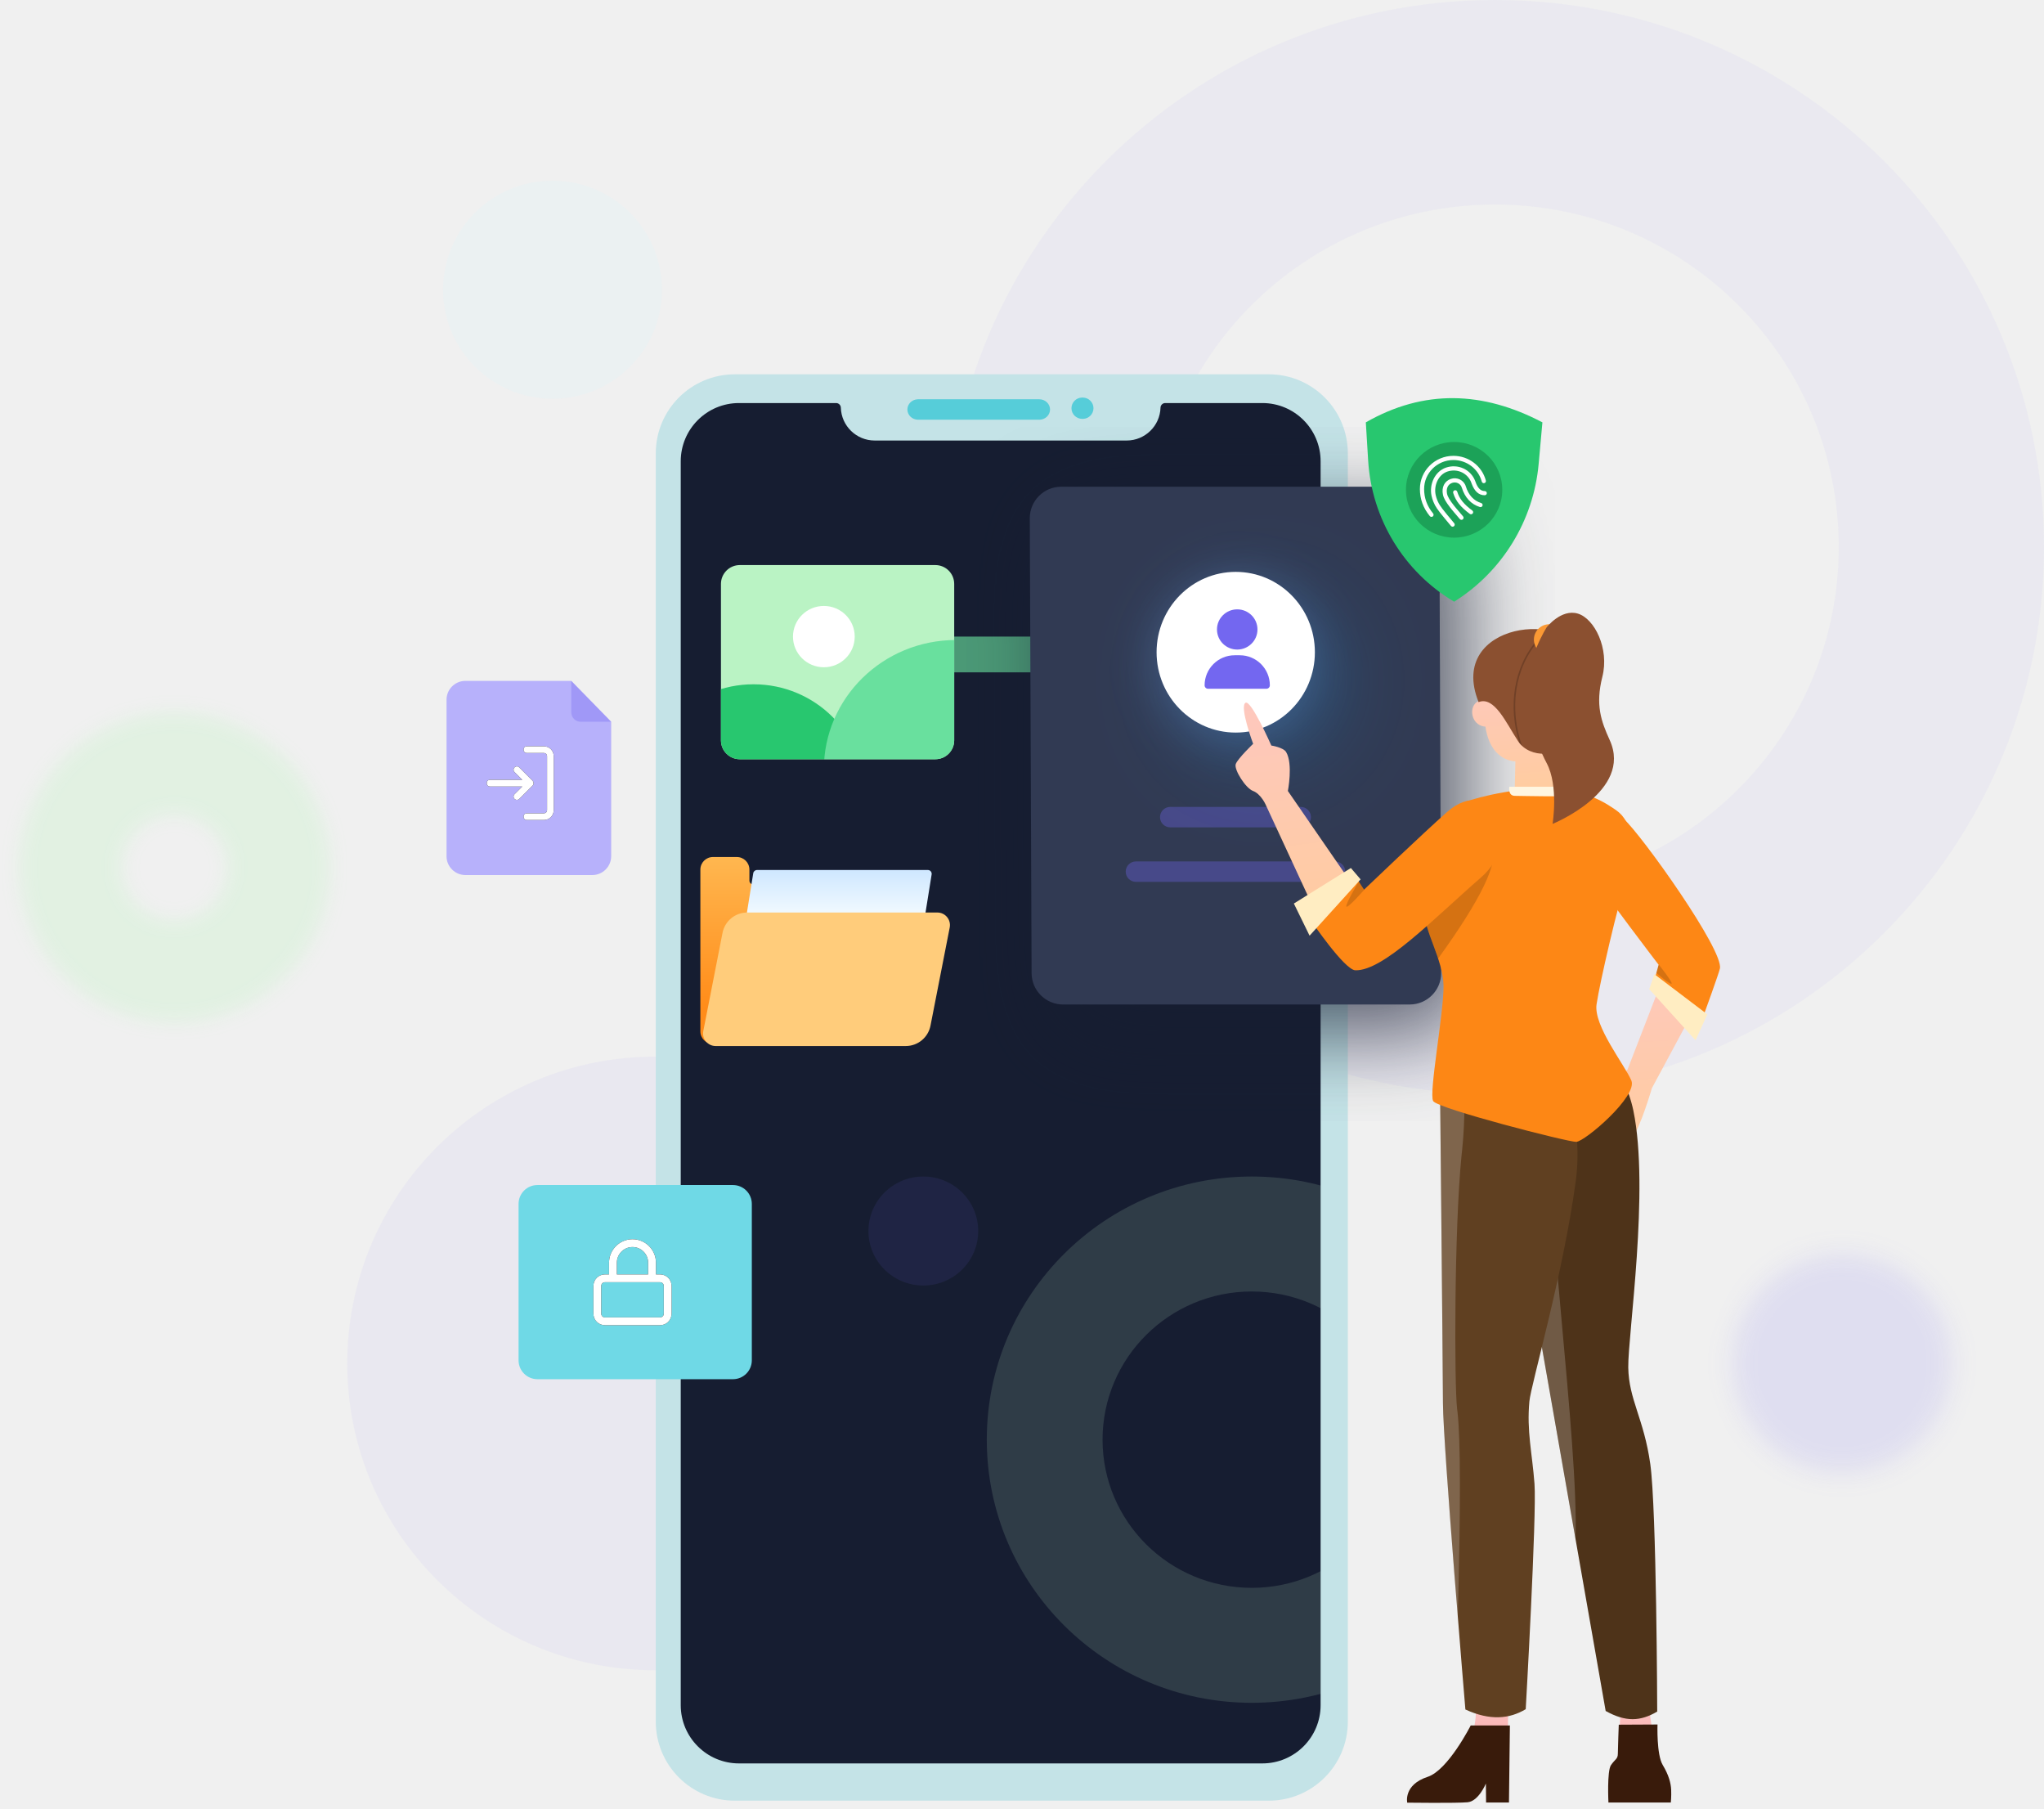
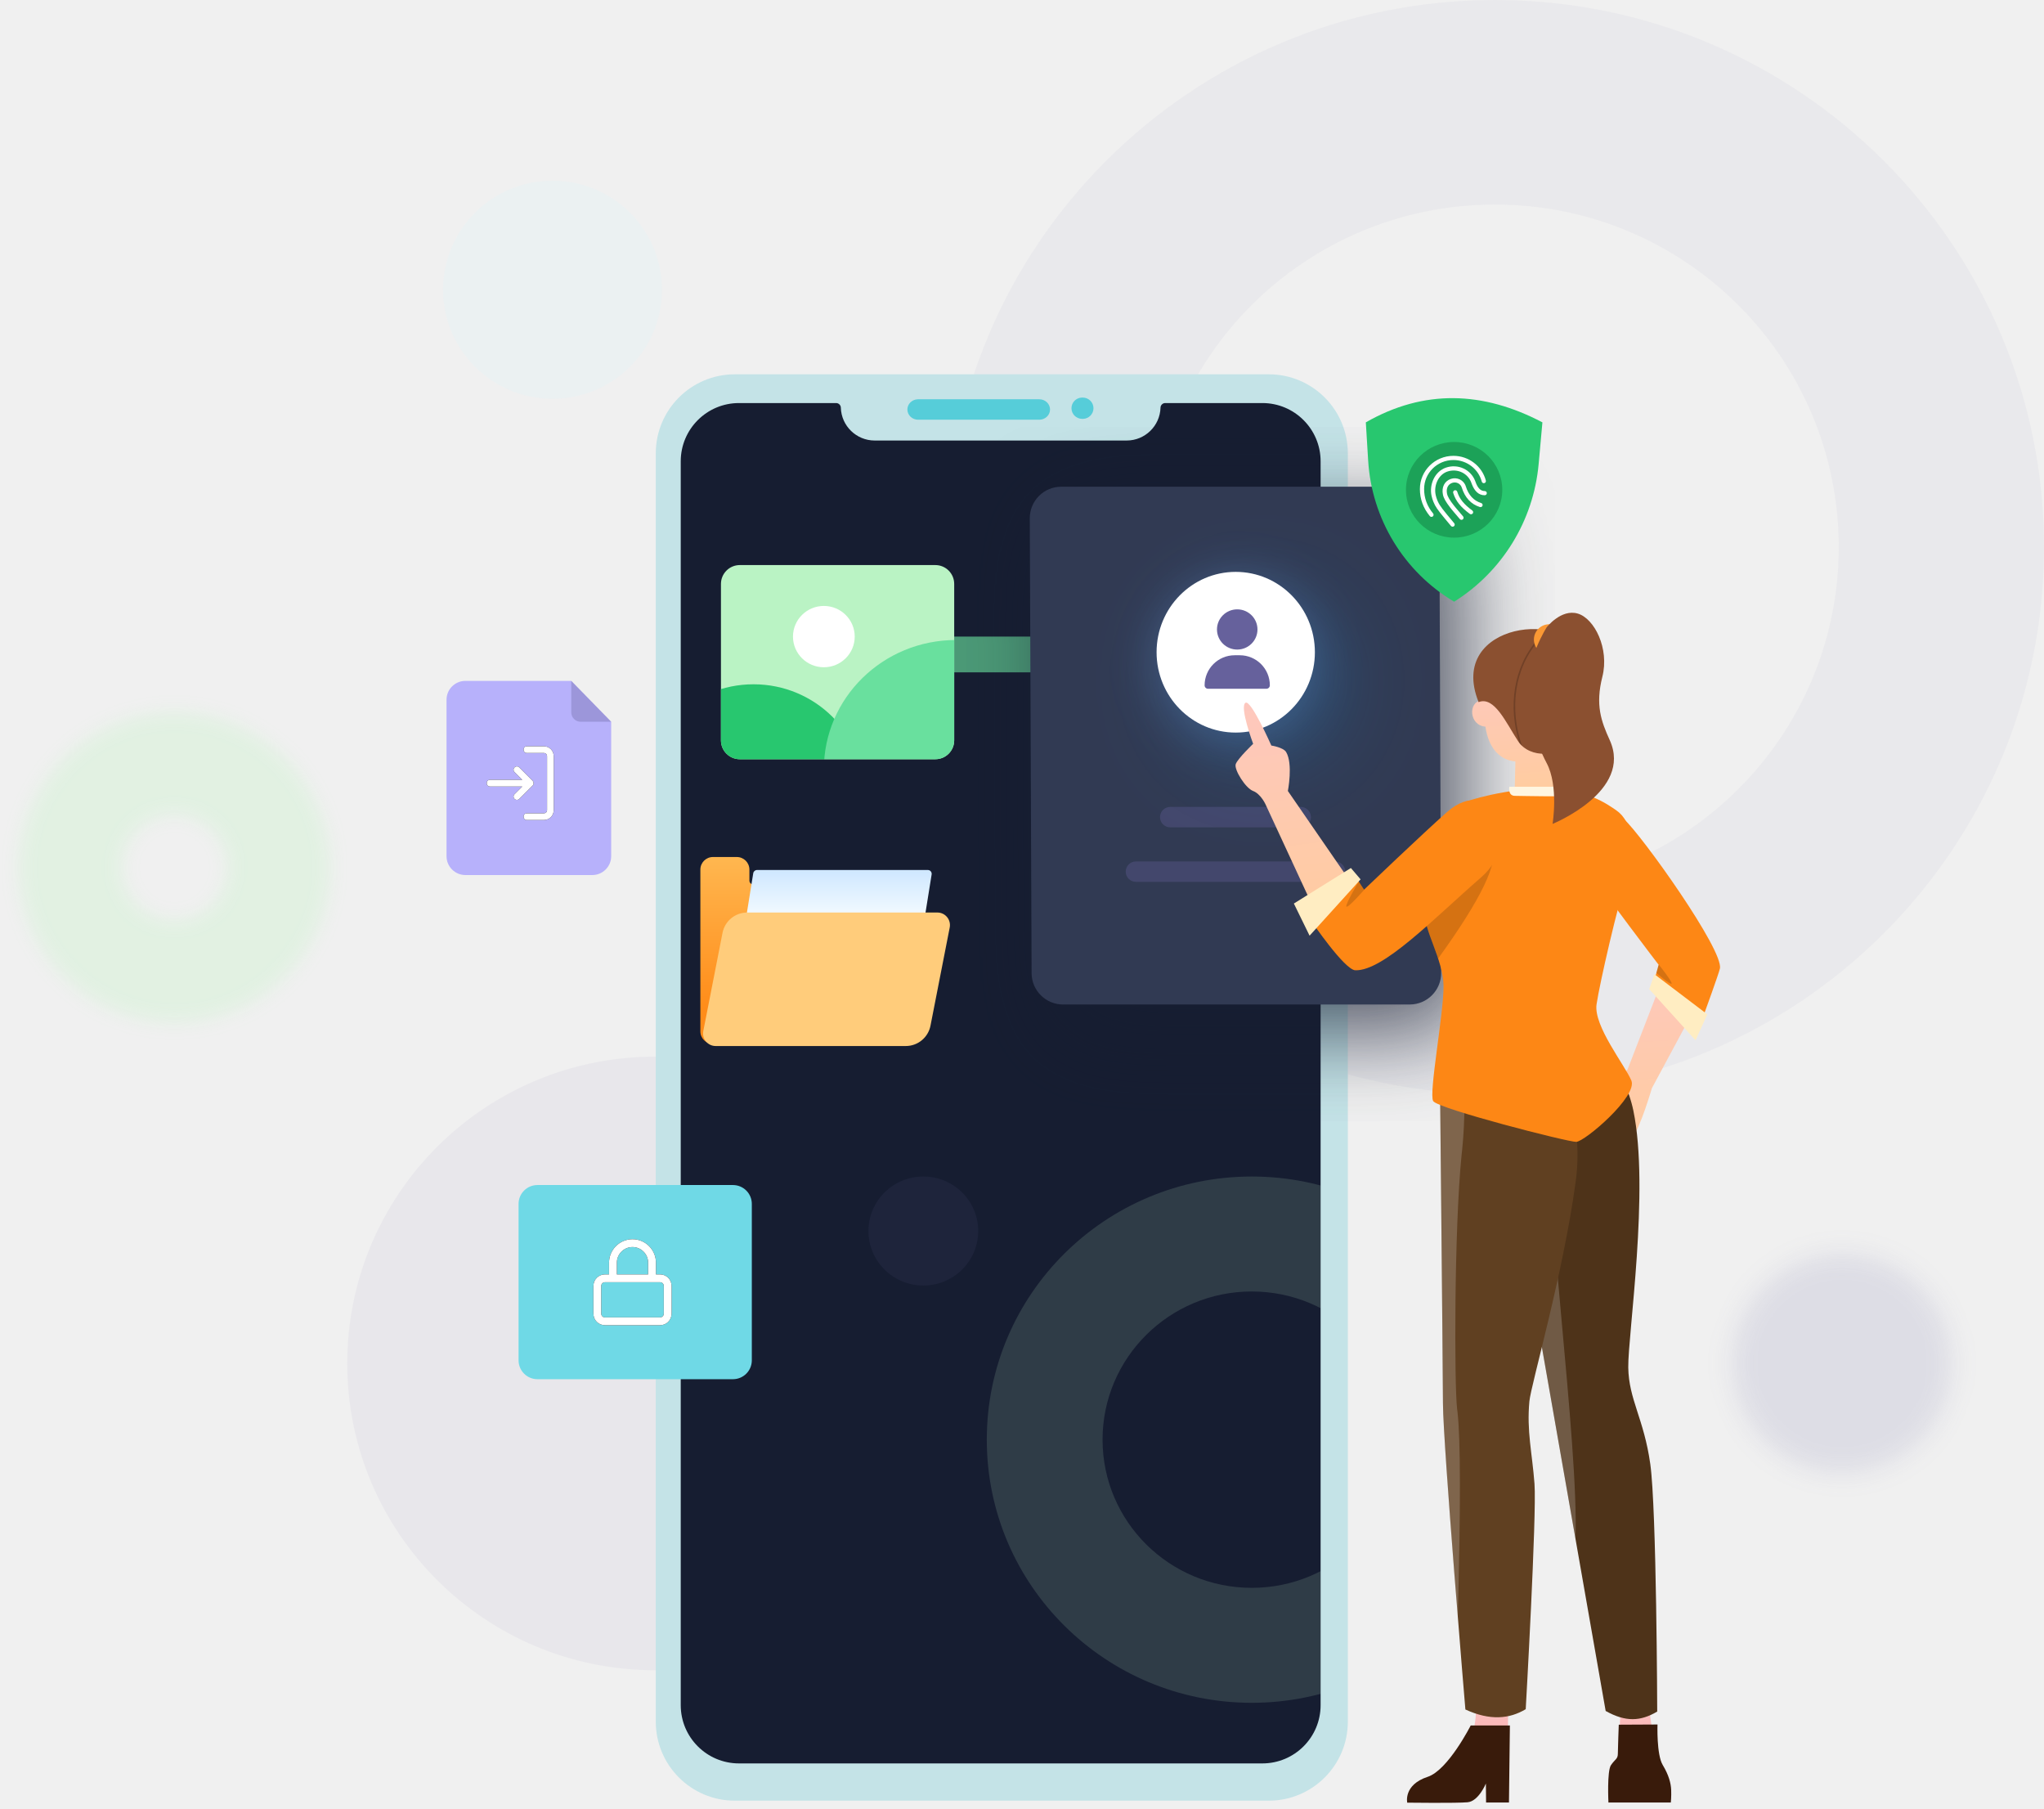
<svg xmlns="http://www.w3.org/2000/svg" width="650" height="575" viewBox="0 0 650 575" fill="none">
  <g id="Illustration">
    <g id="Shape">
-       <path id="Oval" opacity="0.053" fill-rule="evenodd" clip-rule="evenodd" d="M650 173.93C650 77.871 571.829 0 475.402 0C378.974 0 300.804 77.871 300.804 173.93C300.804 269.988 378.974 347.859 475.402 347.859C571.829 347.859 650 269.988 650 173.93ZM366.074 173.93C366.074 113.781 415.022 65.02 475.402 65.02C535.782 65.02 584.729 113.781 584.729 173.93C584.729 234.078 535.782 282.839 475.402 282.839C415.022 282.839 366.074 234.078 366.074 173.93Z" fill="#7367F0" />
+       <path id="Oval" opacity="0.053" fill-rule="evenodd" clip-rule="evenodd" d="M650 173.93C650 77.871 571.829 0 475.402 0C378.974 0 300.804 77.871 300.804 173.93C300.804 269.988 378.974 347.859 475.402 347.859C571.829 347.859 650 269.988 650 173.93ZM366.074 173.93C366.074 113.781 415.022 65.02 475.402 65.02C535.782 65.02 584.729 113.781 584.729 173.93C584.729 234.078 535.782 282.839 475.402 282.839C415.022 282.839 366.074 234.078 366.074 173.93Z" fill="#66619c" />
      <g id="Oval_2" opacity="0.141" filter="url(#filter0_f)">
        <path fill-rule="evenodd" clip-rule="evenodd" d="M104.993 275.795C104.993 248.563 82.833 226.488 55.497 226.488C28.16 226.488 6 248.563 6 275.795C6 303.027 28.16 325.102 55.497 325.102C82.833 325.102 104.993 303.027 104.993 275.795ZM38.635 275.795C38.635 266.518 46.184 258.998 55.497 258.998C64.809 258.998 72.358 266.518 72.358 275.795C72.358 285.072 64.809 292.592 55.497 292.592C46.184 292.592 38.635 285.072 38.635 275.795Z" fill="#8BF78F" />
      </g>
-       <ellipse id="Oval_3" cx="208.338" cy="433.469" rx="97.905" ry="97.531" fill="#7367F0" fill-opacity="0.061" />
+       <ellipse id="Oval_3" cx="208.338" cy="433.469" rx="97.905" ry="97.531" fill="#66619c" fill-opacity="0.061" />
      <ellipse id="Oval_4" opacity="0.141" cx="175.702" cy="92.112" rx="34.811" ry="34.678" fill="#CEF5FF" />
      <g id="Oval_5" filter="url(#filter1_f)">
-         <ellipse cx="585.818" cy="433.469" rx="34.811" ry="34.678" fill="#7367F0" fill-opacity="0.136" />
+         <ellipse cx="585.818" cy="433.469" rx="34.811" ry="34.678" fill="#66619c" fill-opacity="0.136" />
      </g>
    </g>
    <g id="File Organizer">
      <g id="Phone3">
        <path id="Rectangle" fill-rule="evenodd" clip-rule="evenodd" d="M208.539 144.137C208.539 130.254 219.793 119 233.676 119H403.481C417.364 119 428.618 130.254 428.618 144.137V547.336C428.618 561.218 417.364 572.473 403.481 572.473H233.676C219.793 572.473 208.539 561.218 208.539 547.336V144.137Z" fill="#C4E3E7" />
        <g id="Group 48">
          <path id="Rectangle_2" fill-rule="evenodd" clip-rule="evenodd" d="M216.477 146.66C216.477 136.431 224.769 128.138 234.999 128.138H265.888C266.701 128.138 267.366 128.784 267.39 129.597V129.597C267.559 135.419 272.328 140.051 278.153 140.051H358.284C364.108 140.051 368.877 135.419 369.047 129.597V129.597C369.07 128.784 369.736 128.138 370.548 128.138H401.438C411.667 128.138 419.96 136.431 419.96 146.66V542.105C419.96 552.334 411.667 560.627 401.438 560.627H234.999C224.769 560.627 216.477 552.334 216.477 542.105V146.66Z" fill="#161D31" />
          <mask id="mask0" mask-type="alpha" maskUnits="userSpaceOnUse" x="216" y="128" width="204" height="433">
            <path id="Rectangle_3" fill-rule="evenodd" clip-rule="evenodd" d="M216.477 146.66C216.477 136.431 224.769 128.138 234.999 128.138H265.888C266.701 128.138 267.366 128.784 267.39 129.597V129.597C267.559 135.419 272.328 140.051 278.153 140.051H358.284C364.108 140.051 368.877 135.419 369.047 129.597V129.597C369.07 128.784 369.736 128.138 370.548 128.138H401.438C411.667 128.138 419.96 136.431 419.96 146.66V542.105C419.96 552.334 411.667 560.627 401.438 560.627H234.999C224.769 560.627 216.477 552.334 216.477 542.105V146.66Z" fill="white" />
          </mask>
          <g mask="url(#mask0)">
-             <ellipse id="Oval_6" opacity="0.099" cx="293.623" cy="391.368" rx="17.453" ry="17.328" fill="#7367F0" />
+             <ellipse id="Oval_6" opacity="0.099" cx="293.623" cy="391.368" rx="17.453" ry="17.328" fill="#66619c" />
            <path id="Oval_7" opacity="0.141" fill-rule="evenodd" clip-rule="evenodd" d="M398.068 374.04C444.606 374.04 482.333 411.496 482.333 457.7C482.333 503.904 444.606 541.359 398.068 541.359C351.53 541.359 313.803 503.904 313.803 457.7C313.803 411.496 351.53 374.04 398.068 374.04ZM398.068 410.59C371.862 410.59 350.618 431.682 350.618 457.7C350.618 483.717 371.862 504.809 398.068 504.809C424.274 504.809 445.518 483.717 445.518 457.7C445.518 431.682 424.274 410.59 398.068 410.59Z" fill="#C8F5D0" />
            <path id="Rectangle_4" fill-rule="evenodd" clip-rule="evenodd" d="M241.264 208.075C241.264 204.934 243.809 202.389 246.949 202.389H391.019C394.159 202.389 396.704 204.934 396.704 208.075V208.075C396.704 211.215 394.159 213.76 391.019 213.76H246.949C243.809 213.76 241.264 211.215 241.264 208.075V208.075Z" fill="#68DE9E" fill-opacity="0.642" />
          </g>
        </g>
        <path id="Path" d="M330.508 126.939C332.39 126.939 333.916 128.394 333.916 130.188C333.916 131.942 332.457 133.372 330.632 133.435L330.508 133.437H291.962C290.08 133.437 288.554 131.982 288.554 130.188C288.554 128.433 290.013 127.004 291.838 126.941L291.962 126.939H330.508Z" fill="#56CDD9" />
        <path id="Path_2" d="M344.322 126.397C346.205 126.397 347.731 127.913 347.731 129.782C347.731 131.609 346.272 133.099 344.447 133.164L344.322 133.166H344.143C342.261 133.166 340.734 131.651 340.734 129.782C340.734 127.954 342.193 126.465 344.018 126.4L344.143 126.397H344.322Z" fill="#56CDD9" />
      </g>
      <g id="Icon54">
        <g id="Group 37">
          <path id="Rectangle_5" fill-rule="evenodd" clip-rule="evenodd" d="M222.72 276.463C222.72 274.254 224.511 272.463 226.72 272.463L234.313 272.463C236.523 272.463 238.313 274.254 238.313 276.463V279.966C238.313 280.639 238.859 281.185 239.533 281.185H289.542C291.751 281.185 293.542 282.976 293.542 285.185V327.883C293.542 330.092 291.751 331.883 289.542 331.883H226.72C224.511 331.883 222.72 330.092 222.72 327.883V276.463Z" fill="url(#paint0_linear)" />
          <path id="Rectangle_6" fill-rule="evenodd" clip-rule="evenodd" d="M239.536 277.616C239.631 277.025 240.141 276.59 240.739 276.59H295.061C295.812 276.59 296.384 277.261 296.265 278.003L288.105 328.794C288.01 329.385 287.5 329.82 286.901 329.82H232.579C231.829 329.82 231.256 329.149 231.375 328.408L239.536 277.616Z" fill="url(#paint1_linear)" />
          <path id="Rectangle_7" fill-rule="evenodd" clip-rule="evenodd" d="M298.086 290.108C300.604 290.108 302.496 292.406 302.012 294.877L295.899 326.091C295.163 329.845 291.873 332.554 288.048 332.554H227.579C225.061 332.554 223.17 330.256 223.654 327.785L229.767 296.57C230.502 292.816 233.792 290.108 237.617 290.108L298.086 290.108Z" fill="#FFCC7B" />
        </g>
      </g>
      <g id="Group 28">
        <path id="Rectangle_8" fill-rule="evenodd" clip-rule="evenodd" d="M142 222.468C142 219.154 144.686 216.468 148 216.468H181.667L194.359 229.463V272.197C194.359 275.511 191.673 278.197 188.359 278.197H148C144.686 278.197 142 275.511 142 272.197V222.468Z" fill="#B7B1FB" />
        <g id="Icon">
          <path id="Mask" fill-rule="evenodd" clip-rule="evenodd" d="M176.099 257.505V240.458C176.099 238.647 174.714 237.262 172.903 237.262H167.575C166.935 237.262 166.509 237.688 166.509 238.327C166.509 238.966 166.935 239.393 167.575 239.393H172.903C173.542 239.393 173.968 239.819 173.968 240.458V257.505C173.968 258.144 173.542 258.57 172.903 258.57H167.575C166.935 258.57 166.509 258.996 166.509 259.636C166.509 260.275 166.935 260.701 167.575 260.701H172.903C174.714 260.701 176.099 259.316 176.099 257.505ZM169.599 248.555C169.706 248.875 169.706 249.194 169.599 249.408C169.599 249.514 169.493 249.621 169.386 249.727L165.124 253.989C164.91 254.202 164.591 254.308 164.378 254.308C164.165 254.308 163.845 254.202 163.632 253.989C163.205 253.563 163.205 252.923 163.632 252.497L166.083 250.047H155.853C155.213 250.047 154.787 249.621 154.787 248.981C154.787 248.342 155.213 247.916 155.853 247.916H166.083L163.632 245.465C163.205 245.039 163.205 244.4 163.632 243.974C164.058 243.548 164.697 243.548 165.124 243.974L169.386 248.236C169.439 248.289 169.466 248.342 169.493 248.395C169.519 248.449 169.546 248.502 169.599 248.555Z" fill="black" />
          <mask id="mask1" mask-type="alpha" maskUnits="userSpaceOnUse" x="154" y="237" width="23" height="24">
            <path id="Mask_2" fill-rule="evenodd" clip-rule="evenodd" d="M176.099 257.505V240.458C176.099 238.647 174.714 237.262 172.903 237.262H167.575C166.935 237.262 166.509 237.688 166.509 238.327C166.509 238.966 166.935 239.393 167.575 239.393H172.903C173.542 239.393 173.968 239.819 173.968 240.458V257.505C173.968 258.144 173.542 258.57 172.903 258.57H167.575C166.935 258.57 166.509 258.996 166.509 259.636C166.509 260.275 166.935 260.701 167.575 260.701H172.903C174.714 260.701 176.099 259.316 176.099 257.505ZM169.599 248.555C169.706 248.875 169.706 249.194 169.599 249.408C169.599 249.514 169.493 249.621 169.386 249.727L165.124 253.989C164.91 254.202 164.591 254.308 164.378 254.308C164.165 254.308 163.845 254.202 163.632 253.989C163.205 253.563 163.205 252.923 163.632 252.497L166.083 250.047H155.853C155.213 250.047 154.787 249.621 154.787 248.981C154.787 248.342 155.213 247.916 155.853 247.916H166.083L163.632 245.465C163.205 245.039 163.205 244.4 163.632 243.974C164.058 243.548 164.697 243.548 165.124 243.974L169.386 248.236C169.439 248.289 169.466 248.342 169.493 248.395C169.519 248.449 169.546 248.502 169.599 248.555Z" fill="white" />
          </mask>
          <g mask="url(#mask1)">
            <g id="Icon Color">
              <rect id="ð¨ Icon Color" x="152.656" y="236.196" width="25.575" height="25.57" fill="white" />
            </g>
          </g>
        </g>
-         <path id="Path_3" opacity="0.34" d="M194.358 229.463H184.666C183.009 229.463 181.666 228.12 181.666 226.463V216.468L194.358 229.463Z" fill="#7367F0" />
+         <path id="Path_3" opacity="0.34" d="M194.358 229.463H184.666C183.009 229.463 181.666 228.12 181.666 226.463V216.468L194.358 229.463Z" fill="#66619c" />
      </g>
      <g id="Group">
        <path id="Rectangle_9" fill-rule="evenodd" clip-rule="evenodd" d="M164.907 382.748C164.907 379.434 167.594 376.748 170.907 376.748H233.082C236.396 376.748 239.082 379.434 239.082 382.748V432.477C239.082 435.791 236.396 438.477 233.082 438.477H170.907C167.594 438.477 164.907 435.791 164.907 432.477V382.748Z" fill="#6FD9E6" />
        <g id="Icon_2">
          <path id="Mask_3" fill-rule="evenodd" clip-rule="evenodd" d="M209.841 405.159H208.598V401.43C208.598 397.328 205.241 393.972 201.138 393.972C197.036 393.972 193.679 397.328 193.679 401.43V405.159H192.436C190.322 405.159 188.706 406.774 188.706 408.888V417.589C188.706 419.702 190.322 421.317 192.436 421.317H209.841C211.954 421.317 213.57 419.702 213.57 417.589V408.888C213.57 406.774 211.954 405.159 209.841 405.159ZM196.165 401.43C196.165 398.695 198.403 396.458 201.138 396.458C203.873 396.458 206.111 398.695 206.111 401.43V405.159H196.165V401.43ZM209.841 418.831C210.587 418.831 211.084 418.334 211.084 417.589V408.888C211.084 408.142 210.587 407.645 209.841 407.645H192.436C191.69 407.645 191.192 408.142 191.192 408.888V417.589C191.192 418.334 191.69 418.831 192.436 418.831H209.841Z" fill="black" />
          <mask id="mask2" mask-type="alpha" maskUnits="userSpaceOnUse" x="188" y="393" width="26" height="29">
            <path id="Mask_4" fill-rule="evenodd" clip-rule="evenodd" d="M209.841 405.159H208.598V401.43C208.598 397.328 205.241 393.972 201.138 393.972C197.036 393.972 193.679 397.328 193.679 401.43V405.159H192.436C190.322 405.159 188.706 406.774 188.706 408.888V417.589C188.706 419.702 190.322 421.317 192.436 421.317H209.841C211.954 421.317 213.57 419.702 213.57 417.589V408.888C213.57 406.774 211.954 405.159 209.841 405.159ZM196.165 401.43C196.165 398.695 198.403 396.458 201.138 396.458C203.873 396.458 206.111 398.695 206.111 401.43V405.159H196.165V401.43ZM209.841 418.831C210.587 418.831 211.084 418.334 211.084 417.589V408.888C211.084 408.142 210.587 407.645 209.841 407.645H192.436C191.69 407.645 191.192 408.142 191.192 408.888V417.589C191.192 418.334 191.69 418.831 192.436 418.831H209.841Z" fill="white" />
          </mask>
          <g mask="url(#mask2)">
            <g id="Icon Color_2">
              <rect id="ð¨ Icon Color_2" x="186.22" y="392.729" width="29.837" height="29.832" fill="white" />
            </g>
          </g>
        </g>
      </g>
      <g id="Group 34">
        <path id="Rectangle_10" d="M229.265 185.646C229.265 182.333 231.951 179.646 235.265 179.646H297.44C300.754 179.646 303.44 182.333 303.44 185.646V235.376C303.44 238.69 300.754 241.376 297.44 241.376H235.265C231.951 241.376 229.265 238.69 229.265 235.376V185.646Z" fill="#BAF3C4" />
        <mask id="mask3" mask-type="alpha" maskUnits="userSpaceOnUse" x="229" y="179" width="75" height="63">
          <path id="Rectangle_11" d="M229.265 185.646C229.265 182.333 231.951 179.646 235.265 179.646H297.44C300.754 179.646 303.44 182.333 303.44 185.646V235.376C303.44 238.69 300.754 241.376 297.44 241.376H235.265C231.951 241.376 229.265 238.69 229.265 235.376V185.646Z" fill="white" />
        </mask>
        <g mask="url(#mask3)">
          <ellipse id="Oval_8" cx="261.989" cy="202.389" rx="9.817" ry="9.747" fill="white" />
          <ellipse id="Oval_9" cx="239.627" cy="252.747" rx="35.451" ry="35.197" fill="#28C76F" />
          <ellipse id="Oval_10" cx="303.986" cy="244.625" rx="41.996" ry="41.153" fill="#69E09E" />
        </g>
      </g>
      <g id="Group 23">
        <g id="Rectangle_12" filter="url(#filter2_d)">
          <path fill-rule="evenodd" clip-rule="evenodd" d="M327.477 164.778C327.455 159.239 331.939 154.738 337.477 154.738H447.72C453.227 154.738 457.698 159.191 457.72 164.698L458.295 309.31C458.317 314.848 453.833 319.35 448.295 319.35H338.052C332.545 319.35 328.074 314.897 328.052 309.39L327.477 164.778Z" fill="#313A53" />
        </g>
-         <path id="Rectangle_13" opacity="0.34" d="M368.889 259.786C368.889 257.992 370.343 256.537 372.138 256.537H413.635C415.43 256.537 416.884 257.992 416.884 259.786V259.786C416.884 261.581 415.43 263.035 413.635 263.035H372.138C370.343 263.035 368.889 261.581 368.889 259.786V259.786Z" fill="#7367F0" />
-         <path id="Rectangle_14" opacity="0.34" d="M357.98 277.114C357.98 275.32 359.435 273.865 361.229 273.865H424.543C426.338 273.865 427.792 275.32 427.792 277.114V277.114C427.792 278.908 426.338 280.363 424.543 280.363H361.229C359.435 280.363 357.98 278.908 357.98 277.114V277.114Z" fill="#7367F0" />
+         <path id="Rectangle_13" opacity="0.34" d="M368.889 259.786C368.889 257.992 370.343 256.537 372.138 256.537H413.635C415.43 256.537 416.884 257.992 416.884 259.786V259.786C416.884 261.581 415.43 263.035 413.635 263.035H372.138C370.343 263.035 368.889 261.581 368.889 259.786V259.786Z" fill="#66619c" />
+         <path id="Rectangle_14" opacity="0.34" d="M357.98 277.114C357.98 275.32 359.435 273.865 361.229 273.865H424.543C426.338 273.865 427.792 275.32 427.792 277.114V277.114C427.792 278.908 426.338 280.363 424.543 280.363H361.229C359.435 280.363 357.98 278.908 357.98 277.114V277.114Z" fill="#66619c" />
        <g id="Icon8">
          <g id="Oval_11" filter="url(#filter3_dd)">
            <ellipse cx="392.968" cy="207.357" rx="25.17" ry="25.545" fill="white" />
          </g>
          <g id="Group 70">
-             <path id="Combined Shape" fill-rule="evenodd" clip-rule="evenodd" d="M393.443 206.51C396.999 206.51 399.882 203.648 399.882 200.117C399.882 196.587 396.999 193.725 393.443 193.725C389.887 193.725 387.004 196.587 387.004 200.117C387.004 203.648 389.887 206.51 393.443 206.51ZM392.631 208.32C387.35 208.32 383.069 212.601 383.069 217.881C383.069 218.485 383.559 218.974 384.162 218.974H402.724C403.327 218.974 403.817 218.485 403.817 217.881C403.817 212.601 399.536 208.32 394.255 208.32H392.631Z" fill="#7367F0" />
+             <path id="Combined Shape" fill-rule="evenodd" clip-rule="evenodd" d="M393.443 206.51C396.999 206.51 399.882 203.648 399.882 200.117C399.882 196.587 396.999 193.725 393.443 193.725C389.887 193.725 387.004 196.587 387.004 200.117C387.004 203.648 389.887 206.51 393.443 206.51ZM392.631 208.32C387.35 208.32 383.069 212.601 383.069 217.881C383.069 218.485 383.559 218.974 384.162 218.974H402.724C403.327 218.974 403.817 218.485 403.817 217.881C403.817 212.601 399.536 208.32 394.255 208.32H392.631Z" fill="#66619c" />
          </g>
        </g>
      </g>
      <g id="Wom3.5">
        <g id="RArm">
          <path id="Path_4" fill-rule="evenodd" clip-rule="evenodd" d="M517.545 340.072C517.545 340.072 505.347 352.052 506.095 353.223C506.843 354.403 512.99 351.663 512.99 351.663C512.99 351.663 505.321 364.247 506.899 365.214C508.476 366.181 516.545 364.223 519.019 361.629C521.494 359.035 525.312 345.945 525.312 345.945L543.865 311.45L530.41 306.827L517.545 340.072Z" fill="url(#paint2_linear)" />
          <path id="Path_5" fill-rule="evenodd" clip-rule="evenodd" d="M505.088 276.306C510.211 284.208 527.455 306.729 527.455 306.729L526.198 311.222L542.045 322.008C542.045 322.008 546.547 309.66 546.938 307.923C548.226 302.193 522.192 265.626 516.362 260.342C507.184 252.022 497.26 264.229 505.088 276.306Z" fill="#FD8715" />
          <path id="Path_6" fill-rule="evenodd" clip-rule="evenodd" d="M531.576 312.707C531.872 312.135 527.48 306.648 527.48 306.648L526.736 309.316C526.736 309.316 531.281 313.28 531.576 312.707Z" fill="black" fill-opacity="0.16" />
          <path id="Path 70" fill-rule="evenodd" clip-rule="evenodd" d="M526.1 309.714L542.936 322.479L539.184 330.734L524.464 314.478L526.1 309.714Z" fill="#FFEDC2" />
        </g>
        <g id="RLeg">
          <path id="Path_7" fill-rule="evenodd" clip-rule="evenodd" d="M515.472 542.024L514.537 557.842L526.524 558.152L524.271 542.024H515.472Z" fill="url(#paint3_linear)" />
          <path id="Path_8" fill-rule="evenodd" clip-rule="evenodd" d="M527.092 548.256C527.092 548.256 526.756 557.782 528.743 561.108C530.743 564.433 531.348 567.012 531.437 569.001C531.531 571.133 531.328 573.065 531.328 573.065H511.488C511.488 573.065 510.991 563.042 512.305 561.152C513.619 559.263 514.481 559.23 514.481 557.56C514.492 555.89 514.776 548.318 514.776 548.318L527.092 548.256Z" fill="#391B0B" />
          <path id="Path_9" fill-rule="evenodd" clip-rule="evenodd" d="M473.239 330.841L504.336 327.485L504.793 327.906C507.009 330.003 516.641 339.739 519.408 353.048C524.633 378.173 517.64 424.578 517.795 434.753C517.943 444.929 522.786 451.069 524.799 465.456C526.811 479.843 527.001 544.143 527.001 544.143C521.665 547.283 516.97 547.507 510.607 543.955L473.239 330.841Z" fill="#4E3319" />
          <path id="Path_10" fill-rule="evenodd" clip-rule="evenodd" d="M501.016 489.256L473.239 330.841L490.529 328.975C491.299 384.008 502.052 458.397 501.016 489.256Z" fill="white" fill-opacity="0.192" />
        </g>
        <g id="LLeg">
          <path id="Path_11" fill-rule="evenodd" clip-rule="evenodd" d="M479.609 540.361L469.387 540.526C469.387 540.526 470.059 551.06 466.128 554.628L465.913 554.815C461.168 558.764 479.476 557.339 479.476 557.339L479.609 540.361Z" fill="url(#paint4_linear)" />
          <path id="Path_12" fill-rule="evenodd" clip-rule="evenodd" d="M480.151 548.573L479.857 573.056L472.578 573.061L472.515 567.028C472.515 567.028 470.219 572.653 466.71 572.978C463.191 573.303 447.509 573.104 447.509 573.104C447.509 573.104 446.206 567.456 454.012 564.891C460.505 562.759 467.684 548.573 467.684 548.573H480.151Z" fill="#391B0B" />
          <path id="Path_13" fill-rule="evenodd" clip-rule="evenodd" d="M457.814 333.019L492.733 331.844L492.994 332.323C494.688 335.514 503.972 354.195 501.106 375.428C497.082 405.232 486.853 440.171 486.352 445.509C485.459 455.025 487.245 461.915 487.977 471.744C488.709 481.573 485.185 543.391 485.185 543.391C480.003 546.485 473.837 547.092 465.998 543.484C465.998 543.484 458.921 459.518 458.869 446.229C458.817 432.941 457.814 333.019 457.814 333.019Z" fill="#604021" />
          <path id="Path_14" fill-rule="evenodd" clip-rule="evenodd" d="M465 365.255L464.768 367.463C462.441 390.748 462.458 440.198 463.36 447.824L463.483 448.807C464.483 457.412 464.515 479.26 463.58 514.35L462.364 499.208C460.058 470.072 458.893 452.412 458.869 446.229L458.827 439.83C458.626 413.956 457.814 333.018 457.814 333.018L465.179 332.771C465.966 345.547 465.906 356.375 465 365.255Z" fill="white" fill-opacity="0.192" />
        </g>
        <g id="Head">
          <path id="Path_15" fill-rule="evenodd" clip-rule="evenodd" d="M471.13 222.653C466.834 223.12 467.138 230.619 472.368 231.011C473.437 238.24 477.25 241.684 481.898 242.083L481.64 253.018L502.199 253.006C502.199 253.006 496.41 245.281 496.699 234.706C496.987 224.13 496.505 214.196 496.505 214.196L469.876 214.67L471.13 222.653Z" fill="url(#paint5_linear)" />
          <path id="Path_16" fill-rule="evenodd" clip-rule="evenodd" d="M470.195 223.215C475.199 221.25 478.896 229.709 482.725 235.589C486.554 241.468 496.474 240.469 497.841 235.589C503.017 224.899 507.478 210.367 501.438 209.174C500.587 193.726 459.859 197.373 470.195 223.215Z" fill="#8B5030" />
          <path id="Combined Shape_2" fill-rule="evenodd" clip-rule="evenodd" d="M498.141 203.079H489.281H489.169L489.095 203.162C481.246 211.86 479.5 224.681 483.191 236.235C483.447 236.556 483.724 236.853 484.017 237.126C479.932 225.481 481.513 212.381 489.392 203.579H498.734C498.544 203.406 498.346 203.24 498.141 203.079Z" fill="black" fill-opacity="0.199" />
          <ellipse id="Oval_12" cx="492.697" cy="203.329" rx="4.909" ry="4.873" fill="#FB9934" />
        </g>
        <g id="Body">
          <path id="Path_17" fill-rule="evenodd" clip-rule="evenodd" d="M465.736 255.135C461.149 261.825 453.505 284.53 453.071 289.637C452.583 295.529 458.945 304.915 459.049 313.444C459.142 321.974 454.304 347.658 455.758 350.058C457.2 352.457 498.554 363.079 501.252 363.022C503.939 362.964 520.901 348.507 518.773 343.511C516.633 338.515 506.7 326.099 507.712 319.292C508.712 312.485 514.521 287.36 517.405 278.809C520.278 270.257 519.32 261.279 513.959 257.6C511.305 255.779 504.226 250.606 491.619 250.63C479.012 250.654 466.092 254.617 465.736 255.135Z" fill="#FD8715" />
          <path id="Path 68" fill-rule="evenodd" clip-rule="evenodd" d="M479.971 250.141C479.971 250.141 479.44 253.018 481.763 253.018C484.085 253.018 499.665 253.527 501.774 252.617C503.884 251.708 503.251 250.141 503.251 250.141H479.971Z" fill="#FFF6E1" />
          <path id="Path_18" fill-rule="evenodd" clip-rule="evenodd" d="M459.078 269.604L459.219 269.533C467.714 265.323 472.817 265.137 474.527 268.975C476.738 273.937 471.004 285.858 457.327 304.74C455.448 299.013 452.746 293.553 453.071 289.637C453.322 286.681 455.988 277.832 459.078 269.604Z" fill="black" fill-opacity="0.16" />
        </g>
        <g id="LArm">
          <path id="Path_19" fill-rule="evenodd" clip-rule="evenodd" d="M402.413 255.658C402.413 255.658 400.883 252.36 398.477 251.468C396.072 250.576 392.393 244.665 392.962 242.949C393.531 241.233 398.507 236.473 398.507 236.473C398.507 236.473 394.108 224.753 396.056 223.43C397.777 222.261 404.291 237.023 404.291 237.023C404.291 237.023 408.121 237.596 409.004 239.106C411.232 242.91 409.548 251.468 409.548 251.468L432.156 284.267L421.782 297.472L402.413 255.658Z" fill="url(#paint6_linear)" />
          <path id="Path_20" fill-rule="evenodd" clip-rule="evenodd" d="M460.125 258.201C452.479 264.945 433.777 282.836 433.777 282.836C433.777 282.836 430.999 278.609 430.999 278.609L417.013 292.828C417.013 292.828 427.563 308.364 430.999 308.473C439.95 308.756 455.989 291.976 471.068 278.874C484.588 267.126 474.377 245.631 460.125 258.201Z" fill="#FD8715" />
          <path id="Path_21" fill-rule="evenodd" clip-rule="evenodd" d="M433.832 282.857C433.832 282.857 428.586 288.881 428.153 288.224C427.72 287.567 432.11 280.244 432.11 280.244L433.832 282.857Z" fill="black" fill-opacity="0.16" />
          <path id="Path 69" fill-rule="evenodd" clip-rule="evenodd" d="M432.673 279.567L416.452 297.472L411.454 287.254L429.587 275.957L432.673 279.567Z" fill="#FFEDC2" />
        </g>
        <path id="Path_22" fill-rule="evenodd" clip-rule="evenodd" d="M491.835 199.45C491.835 199.45 496.429 193.51 501.733 195.069C507.037 196.627 511.834 206.18 509.556 215.159C507.29 224.14 509.159 229.262 511.909 235.315C519.295 251.595 493.721 261.933 493.721 261.933C493.721 261.933 495.717 249.869 491.835 242.584C487.838 235.082 485.568 225.461 485.568 219.574C485.568 209.336 491.835 199.45 491.835 199.45Z" fill="#8B5030" />
      </g>
      <g id="Group 39">
        <path id="Rectangle_15" fill-rule="evenodd" clip-rule="evenodd" d="M434.338 134.277C452.818 123.705 471.55 124.331 490.493 134.277L489.293 147.546C487.666 165.529 477.722 181.716 462.415 191.295V191.295V191.295C446.446 181.783 436.213 164.989 435.08 146.435L434.338 134.277Z" fill="#28C76F" />
        <ellipse id="Oval_13" cx="462.416" cy="155.723" rx="15.315" ry="15.205" fill="#1CA258" />
        <g id="Group 40">
          <path id="Path_23" fill-rule="evenodd" clip-rule="evenodd" d="M462.197 144.922C467.068 144.922 471.284 148.181 472.507 152.778C472.602 153.133 472.388 153.497 472.031 153.591C471.673 153.685 471.306 153.473 471.212 153.118C470.143 149.102 466.456 146.252 462.197 146.252C457.048 146.252 452.875 150.381 452.875 155.472C452.875 158.346 453.824 160.929 455.734 163.247C455.969 163.531 455.927 163.95 455.64 164.183C455.354 164.415 454.932 164.374 454.697 164.089C452.593 161.537 451.535 158.656 451.535 155.472C451.535 149.645 456.309 144.922 462.197 144.922Z" fill="white" />
          <path id="Path_24" fill-rule="evenodd" clip-rule="evenodd" d="M459.827 148.663C463.619 147.367 467.713 149.243 469.112 152.912L469.188 153.122C469.907 155.195 470.885 156.133 472.136 156.117C472.506 156.112 472.81 156.406 472.814 156.774C472.819 157.141 472.523 157.443 472.153 157.447C470.288 157.471 468.903 156.203 468.011 153.807L467.921 153.555C466.843 150.448 463.432 148.838 460.263 149.921C457.41 150.896 455.885 154.344 456.556 157.383C456.686 157.975 456.851 158.506 457.064 159.018L457.255 159.46C457.891 160.856 458.718 161.903 462.454 166.36C462.69 166.643 462.652 167.062 462.367 167.297C462.083 167.532 461.66 167.493 461.423 167.211L459.42 164.808C457.016 161.896 456.473 161.066 455.867 159.626L455.825 159.525C455.582 158.939 455.393 158.334 455.246 157.668C454.441 154.017 456.272 149.879 459.827 148.663Z" fill="white" />
          <path id="Path_25" fill-rule="evenodd" clip-rule="evenodd" d="M461.375 152.255C463.339 151.583 465.512 152.632 466.122 154.593C467.003 157.418 468.623 159.173 471.015 159.927C471.368 160.038 471.563 160.412 471.451 160.762C471.339 161.112 470.962 161.306 470.61 161.195C467.779 160.303 465.847 158.21 464.842 154.986C464.458 153.753 463.07 153.083 461.811 153.513C460.471 153.971 459.808 155.254 460.174 157.01C460.359 157.903 461.094 159.119 462.345 160.703L462.558 160.971C462.734 161.19 462.918 161.414 463.118 161.653L465.271 164.182C465.507 164.465 465.467 164.885 465.182 165.119C464.897 165.353 464.474 165.313 464.238 165.03L462.516 163.012L462.085 162.501C461.881 162.256 461.692 162.026 461.511 161.801L461.077 161.252C459.831 159.642 459.089 158.372 458.861 157.279C458.364 154.891 459.373 152.939 461.375 152.255Z" fill="white" />
          <path id="Path_26" fill-rule="evenodd" clip-rule="evenodd" d="M462.568 155.878C462.922 155.77 463.296 155.968 463.405 156.319C464.127 158.66 465.541 160.321 468.201 162.304C468.497 162.524 468.557 162.941 468.335 163.235C468.113 163.529 467.693 163.588 467.397 163.368C464.531 161.231 462.944 159.368 462.123 156.709C462.015 156.358 462.214 155.986 462.568 155.878Z" fill="white" />
        </g>
      </g>
    </g>
  </g>
  <defs>
    <filter id="filter0_f" x="0.563" y="221.051" width="109.866" height="109.487" filterUnits="userSpaceOnUse" color-interpolation-filters="sRGB">
      <feFlood flood-opacity="0" result="BackgroundImageFix" />
      <feBlend mode="normal" in="SourceGraphic" in2="BackgroundImageFix" result="shape" />
      <feGaussianBlur stdDeviation="2.718" result="effect1_foregroundBlur" />
    </filter>
    <filter id="filter1_f" x="542.852" y="390.637" width="85.931" height="85.665" filterUnits="userSpaceOnUse" color-interpolation-filters="sRGB">
      <feFlood flood-opacity="0" result="BackgroundImageFix" />
      <feBlend mode="normal" in="SourceGraphic" in2="BackgroundImageFix" result="shape" />
      <feGaussianBlur stdDeviation="4.077" result="effect1_foregroundBlur" />
    </filter>
    <filter id="filter2_d" x="307.478" y="135.738" width="186.818" height="220.612" filterUnits="userSpaceOnUse" color-interpolation-filters="sRGB">
      <feFlood flood-opacity="0" result="BackgroundImageFix" />
      <feColorMatrix in="SourceAlpha" type="matrix" values="0 0 0 0 0 0 0 0 0 0 0 0 0 0 0 0 0 0 127 0" />
      <feOffset dx="8" dy="9" />
      <feGaussianBlur stdDeviation="14" />
      <feColorMatrix type="matrix" values="0 0 0 0 0.086 0 0 0 0 0.114 0 0 0 0 0.192 0 0 0 0.7 0" />
      <feBlend mode="normal" in2="BackgroundImageFix" result="effect1_dropShadow" />
      <feBlend mode="normal" in="SourceGraphic" in2="effect1_dropShadow" result="shape" />
    </filter>
    <filter id="filter3_dd" x="347.798" y="162.812" width="106.341" height="107.09" filterUnits="userSpaceOnUse" color-interpolation-filters="sRGB">
      <feFlood flood-opacity="0" result="BackgroundImageFix" />
      <feColorMatrix in="SourceAlpha" type="matrix" values="0 0 0 0 0 0 0 0 0 0 0 0 0 0 0 0 0 0 127 0" />
      <feOffset dx="8" dy="9" />
      <feGaussianBlur stdDeviation="14" />
      <feColorMatrix type="matrix" values="0 0 0 0 0.076 0 0 0 0 0.583 0 0 0 0 0.879 0 0 0 0.229 0" />
      <feBlend mode="normal" in2="BackgroundImageFix" result="effect1_dropShadow" />
      <feColorMatrix in="SourceAlpha" type="matrix" values="0 0 0 0 0 0 0 0 0 0 0 0 0 0 0 0 0 0 127 0" />
      <feOffset dy="2" />
      <feGaussianBlur stdDeviation="7.5" />
      <feColorMatrix type="matrix" values="0 0 0 0 0.504 0 0 0 0 0.7 0 0 0 0 1 0 0 0 0.234 0" />
      <feBlend mode="normal" in2="effect1_dropShadow" result="effect2_dropShadow" />
      <feBlend mode="normal" in="SourceGraphic" in2="effect2_dropShadow" result="shape" />
    </filter>
    <linearGradient id="paint0_linear" x1="299.098" y1="320.699" x2="299.098" y2="251.956" gradientUnits="userSpaceOnUse">
      <stop stop-color="#FF8C19" />
      <stop offset="1" stop-color="#FFC967" />
    </linearGradient>
    <linearGradient id="paint1_linear" x1="290.964" y1="293.294" x2="290.964" y2="261.963" gradientUnits="userSpaceOnUse">
      <stop stop-color="#F8FDFF" />
      <stop offset="1" stop-color="#AAD4FF" />
    </linearGradient>
    <linearGradient id="paint2_linear" x1="502.994" y1="290.908" x2="507.069" y2="361.835" gradientUnits="userSpaceOnUse">
      <stop stop-color="#FDC6C6" />
      <stop offset="1" stop-color="#FFCCA1" />
    </linearGradient>
    <linearGradient id="paint3_linear" x1="512.463" y1="538.098" x2="514.125" y2="557.265" gradientUnits="userSpaceOnUse">
      <stop stop-color="#FDC6C6" />
      <stop offset="1" stop-color="#FAB2B2" />
    </linearGradient>
    <linearGradient id="paint4_linear" x1="462.622" y1="536.167" x2="464.195" y2="556.674" gradientUnits="userSpaceOnUse">
      <stop stop-color="#FDC6C6" />
      <stop offset="1" stop-color="#FAB2B2" />
    </linearGradient>
    <linearGradient id="paint5_linear" x1="462.262" y1="204.745" x2="465.66" y2="250.978" gradientUnits="userSpaceOnUse">
      <stop stop-color="#FDC6C6" />
      <stop offset="1" stop-color="#FFCCA1" />
    </linearGradient>
    <linearGradient id="paint6_linear" x1="386.111" y1="205.324" x2="396.752" y2="292.76" gradientUnits="userSpaceOnUse">
      <stop stop-color="#FDC6C6" />
      <stop offset="1" stop-color="#FFCCA1" />
    </linearGradient>
  </defs>
</svg>
